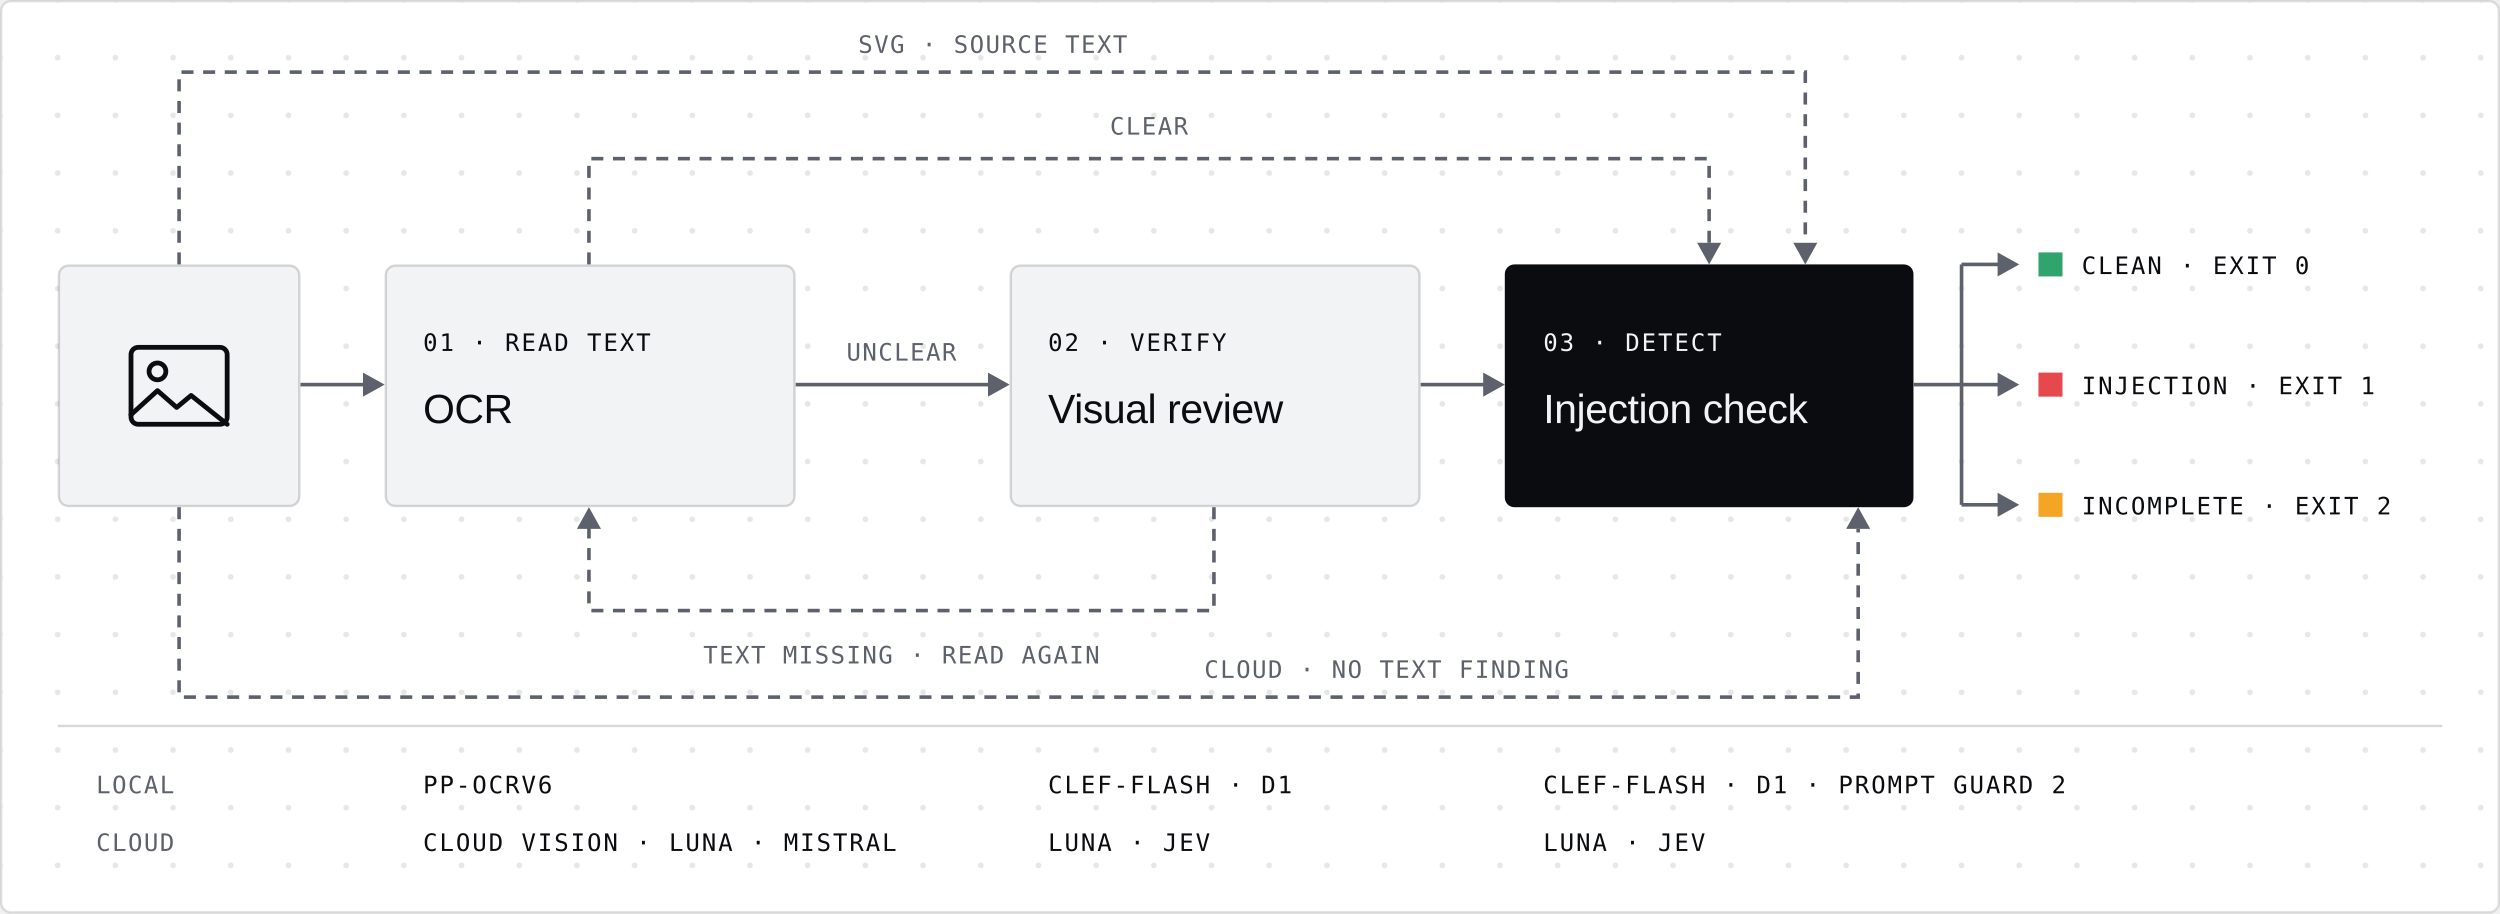
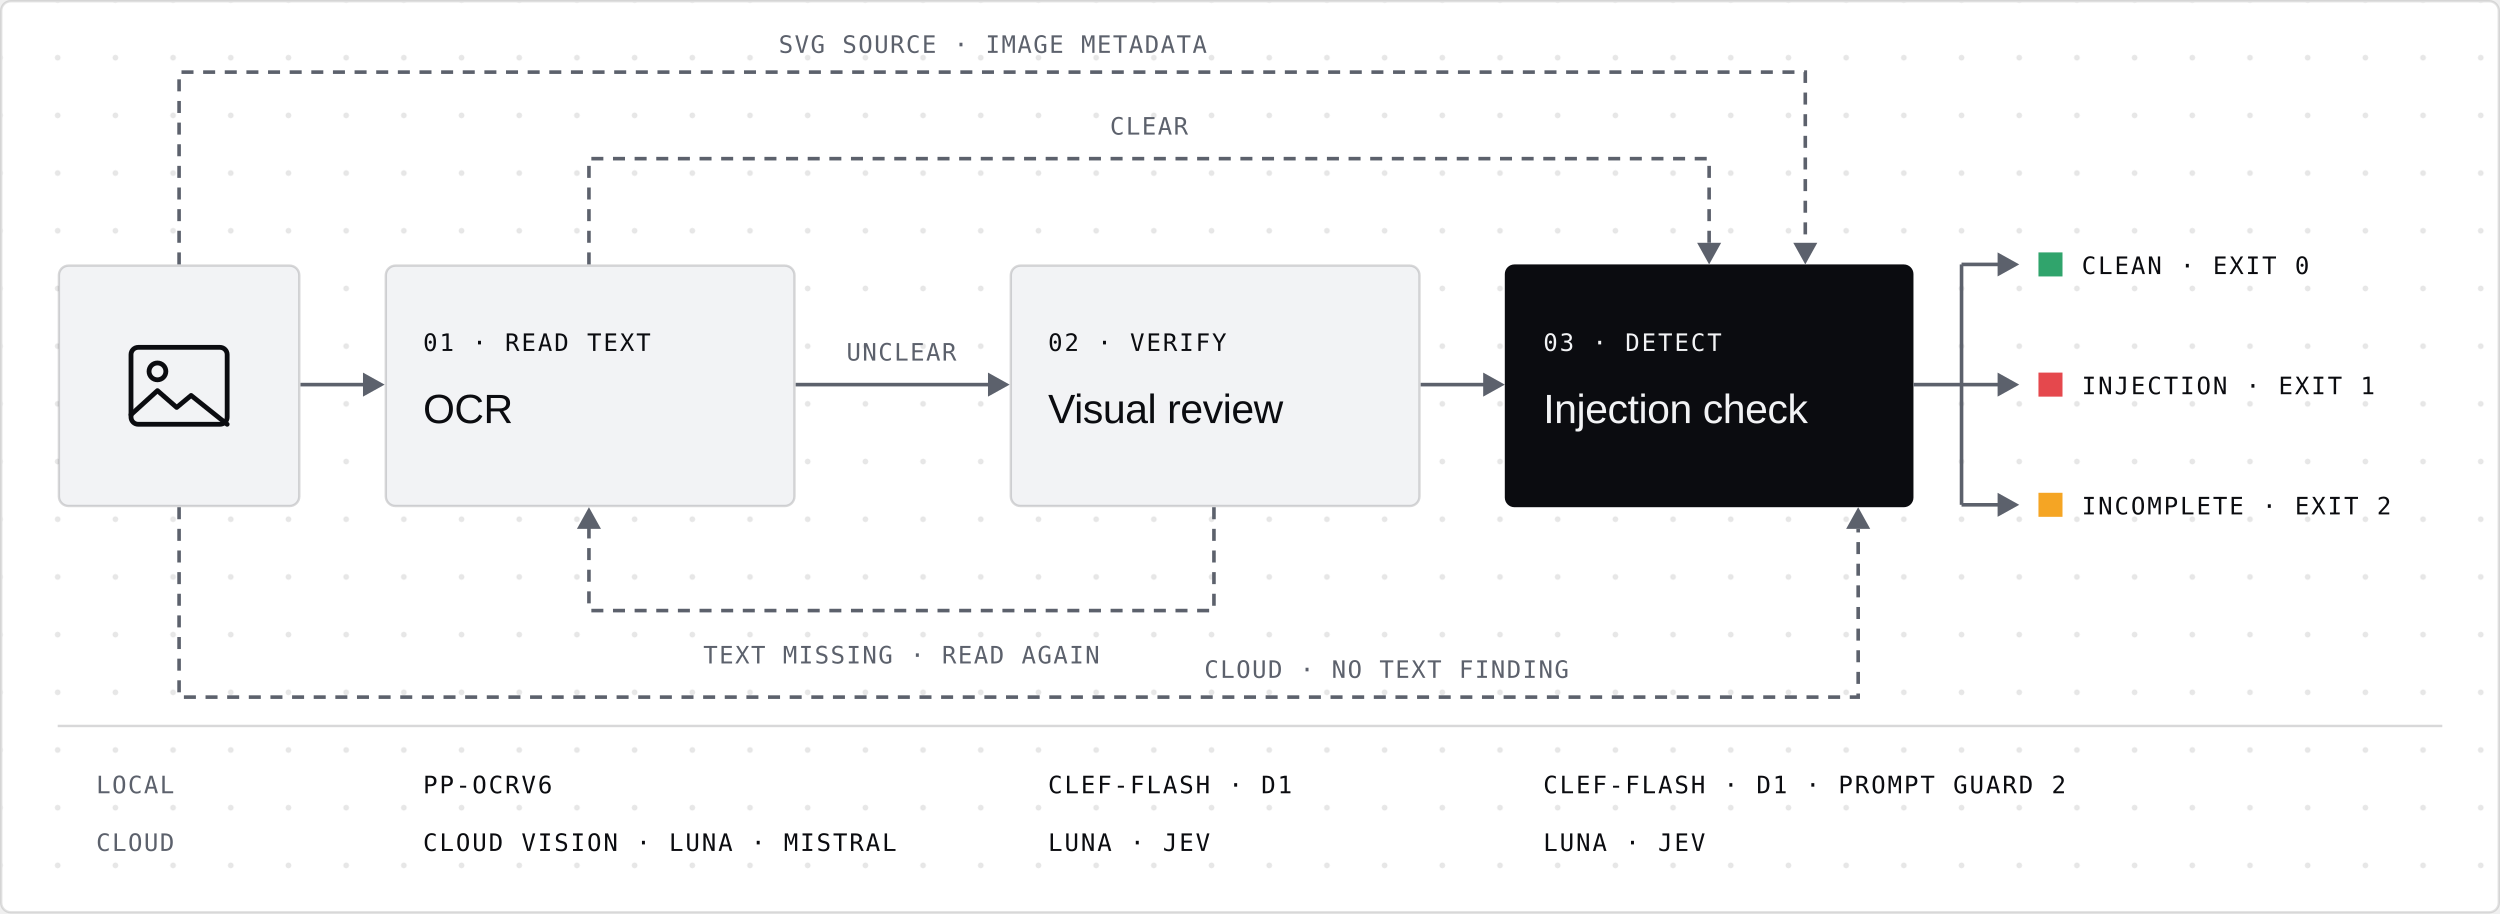
<svg xmlns="http://www.w3.org/2000/svg" viewBox="0 0 1040 380" role="img" aria-labelledby="title desc">
  <defs>
    <style>
      .bg { fill: #FFFFFF; stroke: rgba(11,12,16,.12); }
      .dot { fill: rgba(11,12,16,.10); }
      .card { fill: #F2F3F5; stroke: rgba(11,12,16,.16); }
      .ink { fill: #0B0C10; }
      .wire { fill: none; stroke: #5C616C; stroke-width: 1.5; }
      .dash { fill: none; stroke: #5C616C; stroke-width: 1.5; stroke-dasharray: 5 4; }
      .head { fill: #5C616C; }
      .title { fill: #0B0C10; font: 500 17px "Geist", "Helvetica Neue", Arial, sans-serif; letter-spacing: -0.01em; }
      .title-inv { fill: #F2F3F5; font: 500 17px "Geist", "Helvetica Neue", Arial, sans-serif; letter-spacing: -0.01em; }
      .mono { fill: #5C616C; font: 500 10px "Geist Mono", ui-monospace, Menlo, Consolas, monospace; letter-spacing: .06em; }
      .step { fill: #0B0C10; font: 500 10px "Geist Mono", ui-monospace, Menlo, Consolas, monospace; letter-spacing: .08em; }
      .mono-inv { fill: #A3A8B2; font: 500 10px "Geist Mono", ui-monospace, Menlo, Consolas, monospace; letter-spacing: .06em; }
      .step-inv { fill: #F2F3F5; font: 500 10px "Geist Mono", ui-monospace, Menlo, Consolas, monospace; letter-spacing: .08em; }
      .icon { fill: none; stroke: #0B0C10; stroke-width: 2; stroke-linejoin: round; stroke-linecap: round; }
      .rule { stroke: rgba(11,12,16,.16); stroke-width: 1; }
      .clean { fill: #30A46C; }
      .injection { fill: #E5484D; }
      .review { fill: #F5A524; }
      @media (prefers-color-scheme: dark) {
        .bg { fill: #121318; stroke: rgba(242,243,245,.12); }
        .dot { fill: rgba(242,243,245,.09); }
        .card { fill: #0B0C10; stroke: rgba(242,243,245,.16); }
        .ink { fill: #F2F3F5; }
        .wire, .dash { stroke: #A3A8B2; }
        .head { fill: #A3A8B2; }
        .icon { stroke: #F2F3F5; }
        .rule { stroke: rgba(242,243,245,.16); }
        .title, .step { fill: #F2F3F5; }
        .title-inv, .step-inv { fill: #0B0C10; }
        .mono { fill: #A3A8B2; }
        .mono-inv { fill: #5C616C; }
      }
    </style>
    <pattern id="raster" width="24" height="24" patternUnits="userSpaceOnUse" x="12" y="12">
      <circle class="dot" cx="12" cy="12" r="1.2" />
    </pattern>
  </defs>
  <rect class="bg" x="0.5" y="0.5" width="1039" height="379" rx="4" />
  <rect x="1" y="1" width="1038" height="378" rx="4" fill="url(#raster)" />
  <rect class="card" x="24.5" y="110.5" width="100" height="100" rx="4" />
  <g aria-hidden="true">
    <rect class="icon" x="54.5" y="144.5" width="40" height="32" rx="3" />
    <circle class="icon" cx="65.5" cy="154.5" r="3.5" />
    <path class="icon" d="M54.5 172.5l11-10 8 7 6-5 15 12" />
  </g>
  <path class="wire" d="M125 160H152" />
  <path class="head" d="M160 160l-9-5v10z" />
  <rect class="card" x="160.5" y="110.5" width="170" height="100" rx="4" />
  <text class="step" x="176" y="146">01 · READ TEXT</text>
  <text class="title" x="176" y="176">OCR</text>
  <path class="wire" d="M331 160H412" />
  <path class="head" d="M420 160l-9-5v10z" />
  <text class="mono" x="375" y="150" text-anchor="middle">UNCLEAR</text>
  <rect class="card" x="420.5" y="110.5" width="170" height="100" rx="4" />
  <text class="step" x="436" y="146">02 · VERIFY</text>
  <text class="title" x="436" y="176">Visual review</text>
  <path class="wire" d="M591 160H618" />
  <path class="head" d="M626 160l-9-5v10z" />
  <rect class="ink" x="626" y="110" width="170" height="101" rx="4" />
  <text class="step-inv" x="642" y="146">03 · DETECT</text>
  <text class="title-inv" x="642" y="176">Injection check</text>
  <path class="dash" d="M245 110V66H711V101" />
  <path class="head" d="M711 110l-5-9h10z" />
  <text class="mono" x="478" y="56" text-anchor="middle">CLEAR</text>
  <path class="dash" d="M74.5 110V30H751V101" />
  <path class="head" d="M751 110l-5-9h10z" />
-   <text class="mono" x="413" y="22" text-anchor="middle">SVG · SOURCE TEXT</text>
+   <text class="mono" x="413" y="22" text-anchor="middle">SVG SOURCE · IMAGE METADATA</text>
  <path class="dash" d="M505 211V254H245V219" />
  <path class="head" d="M245 211l-5 9h10z" />
  <text class="mono" x="375" y="276" text-anchor="middle">TEXT MISSING · READ AGAIN</text>
  <path class="dash" d="M74.5 211V290H773V220" />
  <path class="head" d="M773 211l-5 9h10z" />
  <text class="mono" x="501" y="282">CLOUD · NO TEXT FINDING</text>
  <path class="wire" d="M796 160H816M816 110V210M816 110H832M816 210H832M816 160H832" />
  <path class="head" d="M840 110l-9-5v10z" />
  <path class="head" d="M840 160l-9-5v10z" />
  <path class="head" d="M840 210l-9-5v10z" />
  <rect class="clean" x="848" y="105" width="10" height="10" />
  <text class="step" x="866" y="114">CLEAN · EXIT 0</text>
  <rect class="injection" x="848" y="155" width="10" height="10" />
  <text class="step" x="866" y="164">INJECTION · EXIT 1</text>
  <rect class="review" x="848" y="205" width="10" height="10" />
  <text class="step" x="866" y="214">INCOMPLETE · EXIT 2</text>
  <path class="rule" d="M24 302H1016" />
  <text class="mono" x="40" y="330">LOCAL</text>
  <text class="mono" x="40" y="354">CLOUD</text>
  <text class="step" x="176" y="330">PP-OCRV6</text>
  <text class="step" x="176" y="354">CLOUD VISION · LUNA · MISTRAL</text>
  <text class="step" x="436" y="330">CLEF-FLASH · D1</text>
  <text class="step" x="436" y="354">LUNA · JEV</text>
  <text class="step" x="642" y="330">CLEF-FLASH · D1 · PROMPT GUARD 2</text>
  <text class="step" x="642" y="354">LUNA · JEV</text>
</svg>
